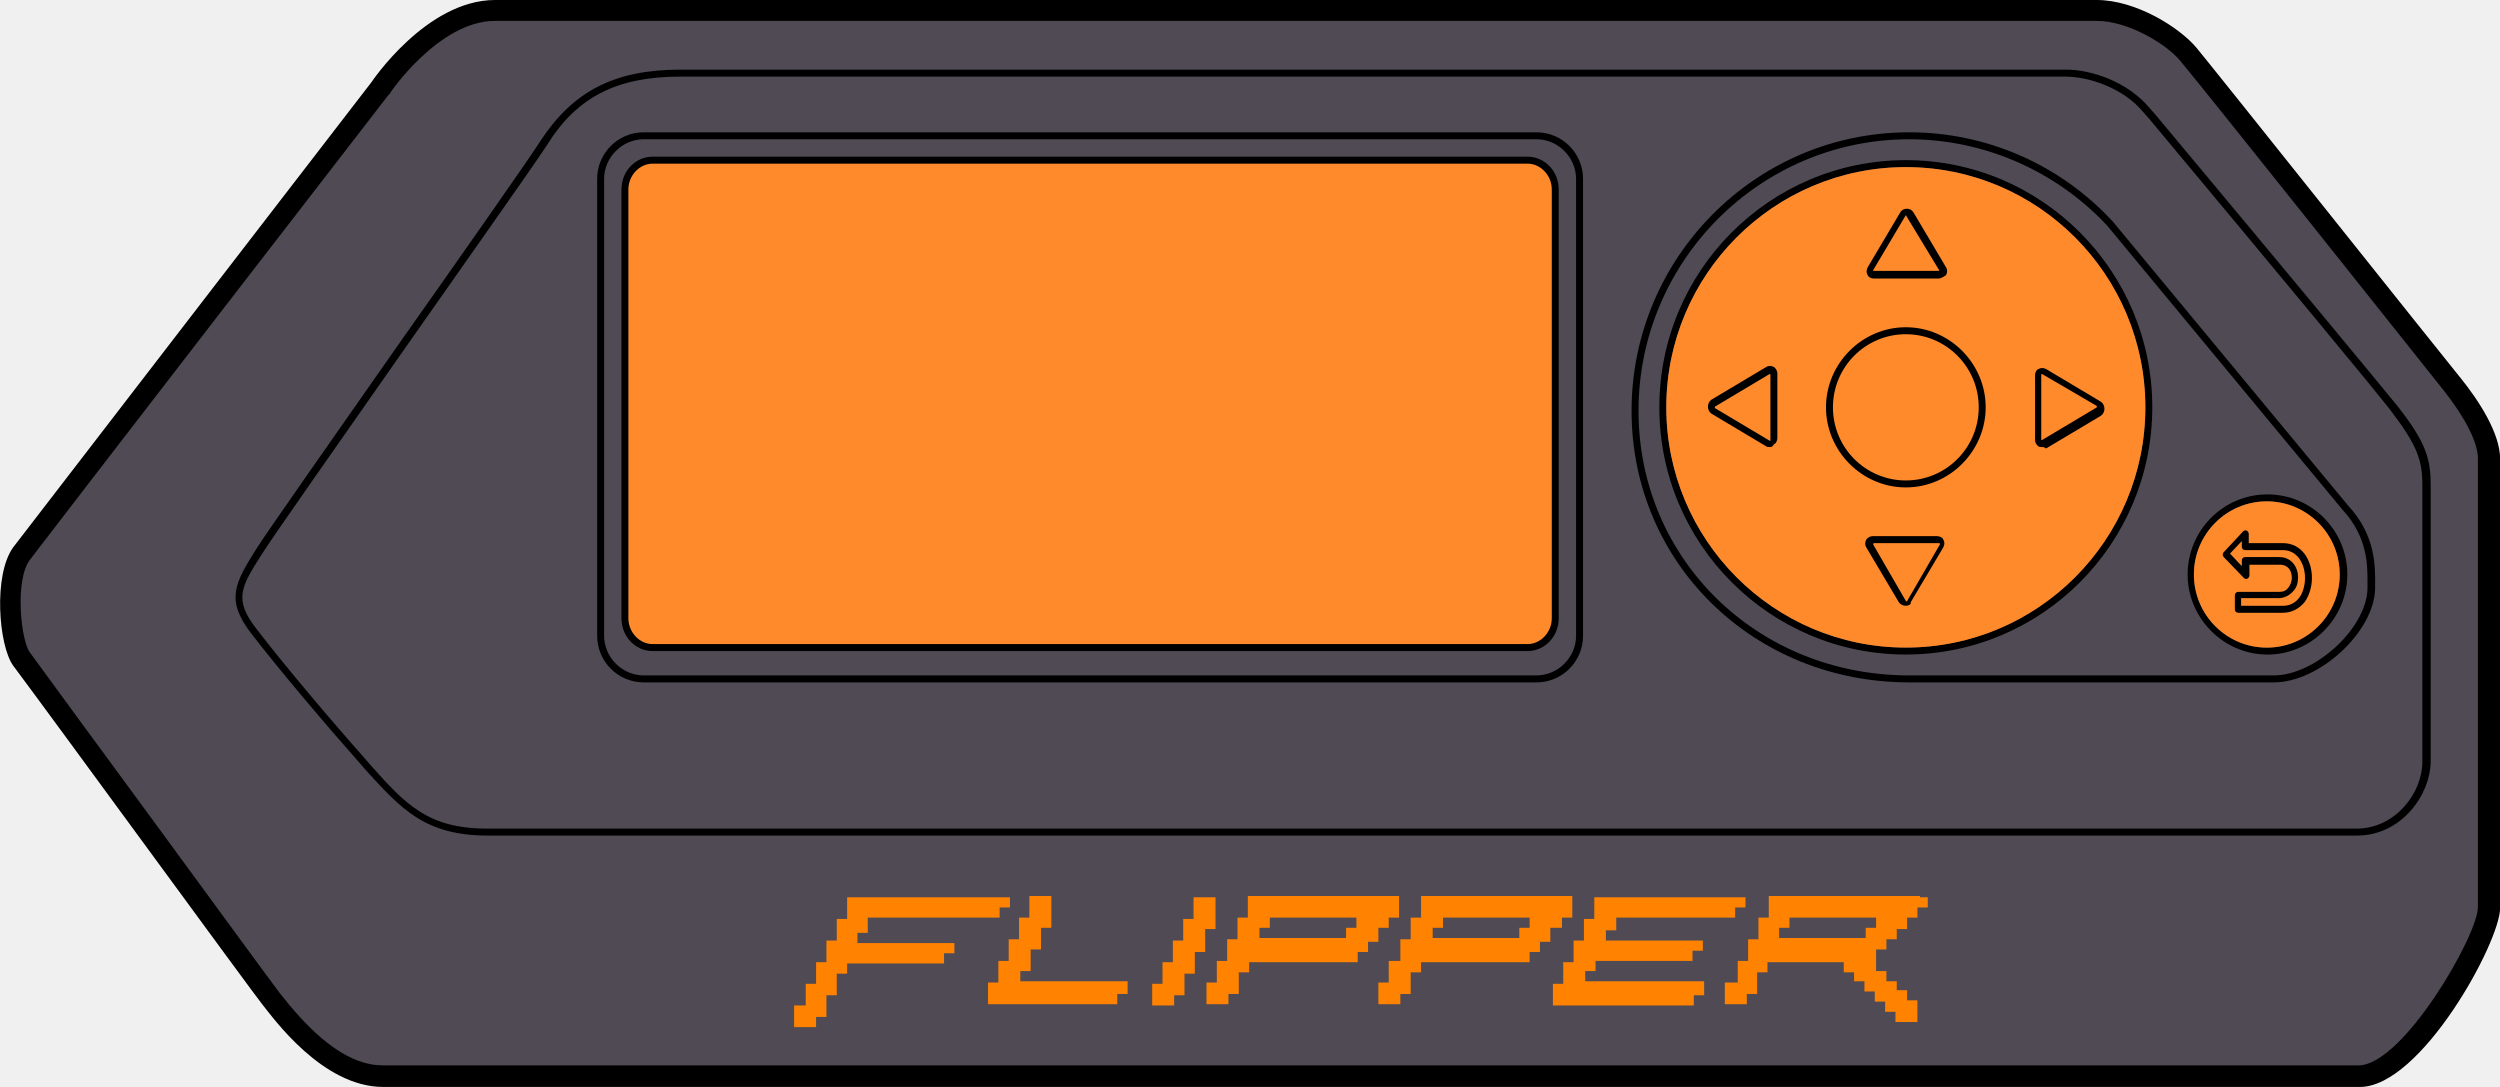
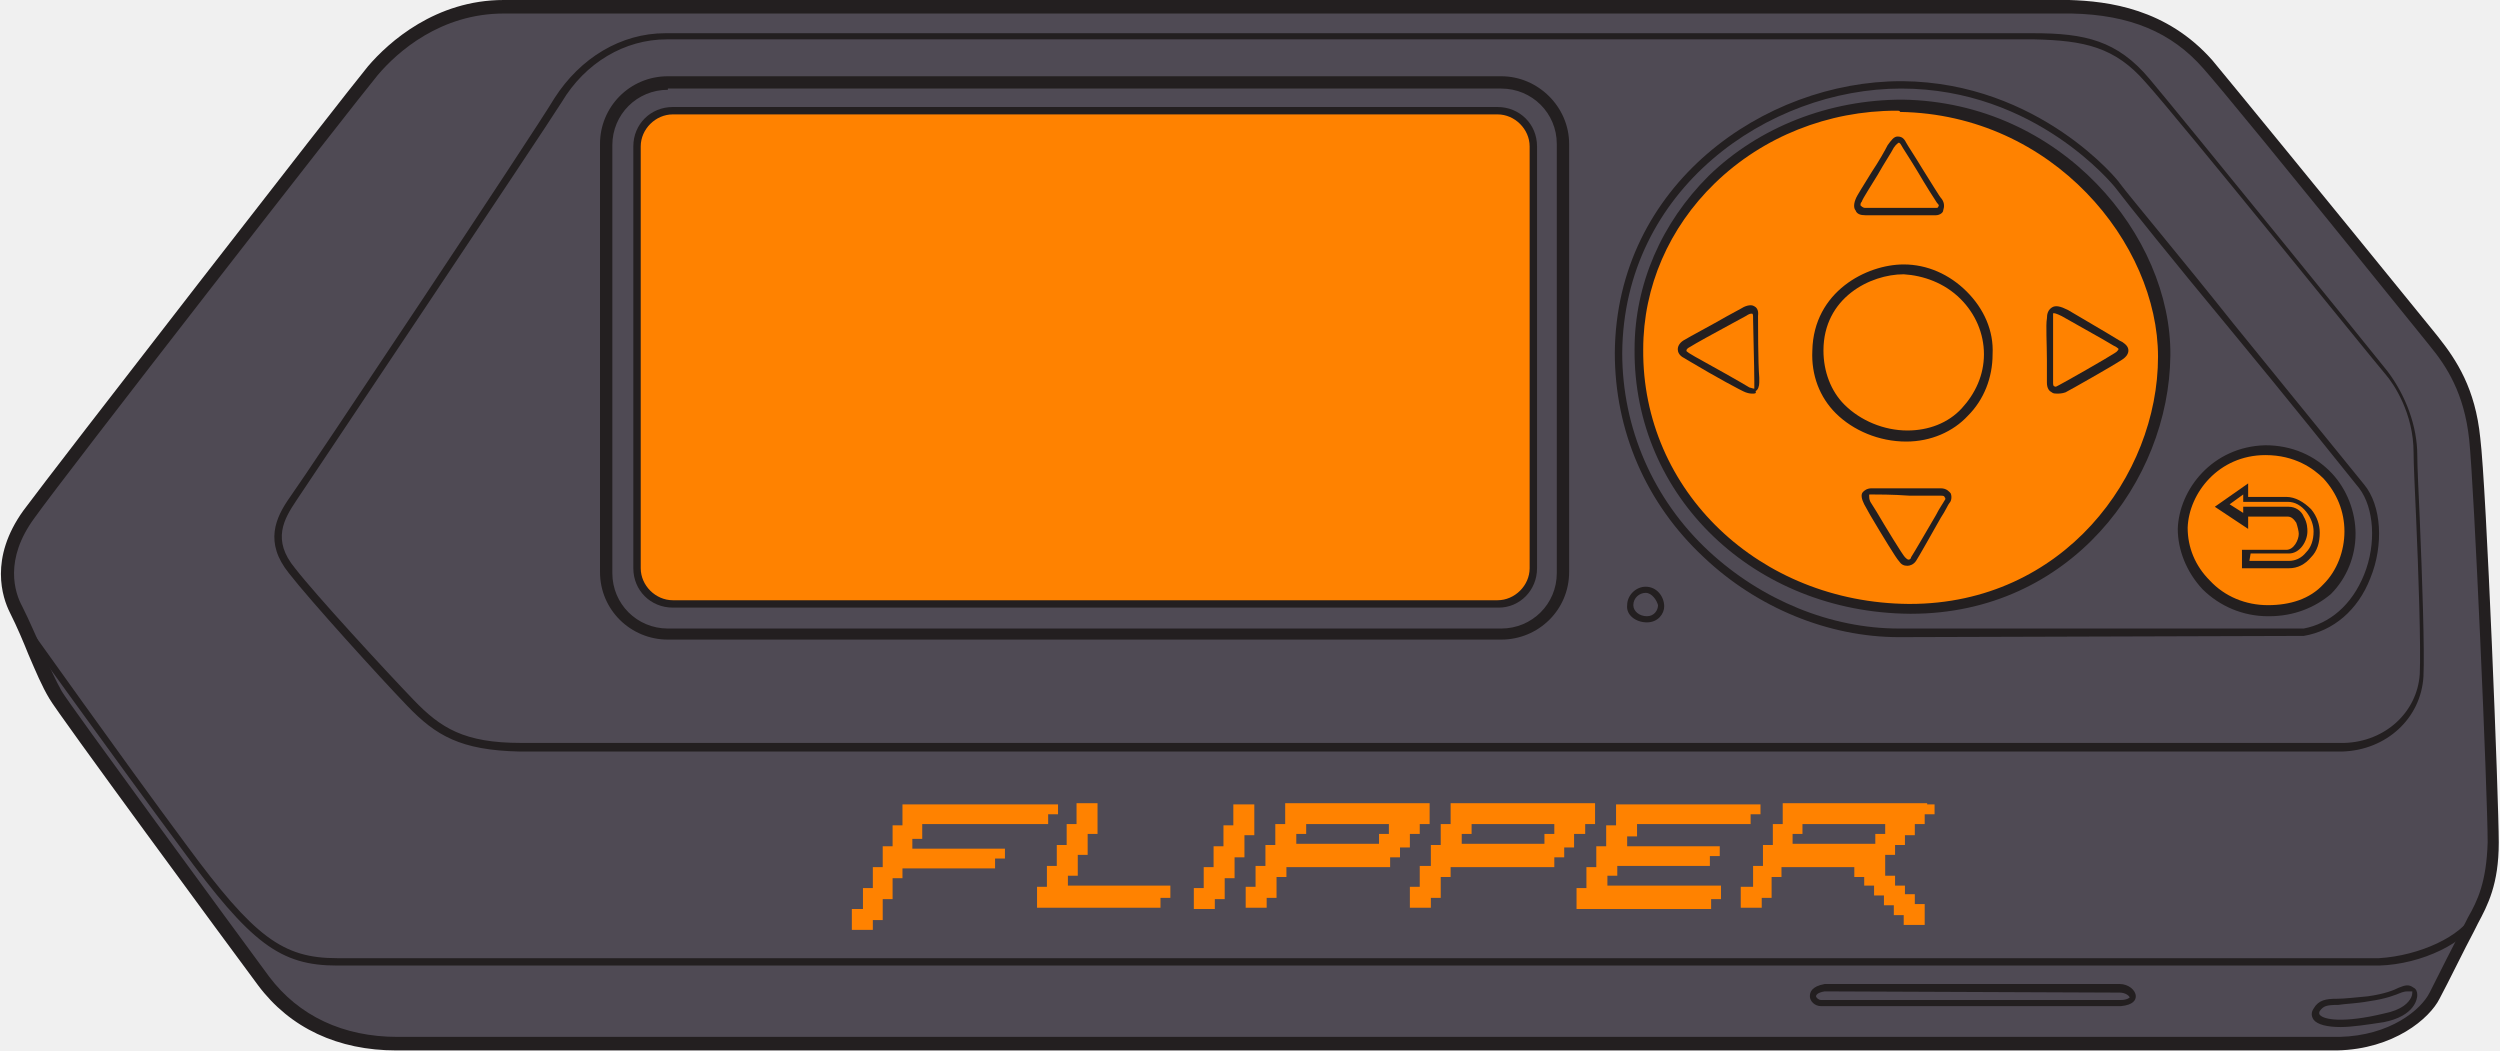
- <svg xmlns="http://www.w3.org/2000/svg" width="138" height="60" viewBox="0 0 138 60" fill="none">
-   <g clip-path="url(#clip0_853_33331)">
-     <path d="M115.471 0.461C115.471 0.461 31.196 0.461 27.441 0.461C23.685 0.461 20.925 4.42 20.925 4.42C20.925 4.42 2.032 28.981 1.227 30.096C0.077 31.633 0.422 35.515 1.227 36.63C3.488 39.705 14.449 54.734 14.947 55.387C15.483 56.041 17.898 59.654 21.27 59.654C24.643 59.654 128.08 59.654 129.919 59.654C133.253 59.654 137.431 51.889 137.431 49.968C137.431 48.046 137.316 27.328 137.316 25.176C137.316 23.754 136.319 21.947 135.361 20.756C134.48 19.679 121.833 3.843 120.721 2.498C119.763 1.383 117.579 0.461 115.471 0.461Z" fill="#4F4A54" />
-     <path d="M115.74 1.153C117.465 1.153 119.572 2.422 120.339 3.344C121.45 4.651 133.867 20.256 134.902 21.563C136.09 23.062 136.78 24.446 136.78 25.291V50.083C136.78 51.621 132.641 58.809 130.188 58.809H21.118C19.393 58.809 17.554 57.502 15.561 54.965C15.484 54.888 15.446 54.811 15.408 54.773C15.139 54.427 11.537 49.507 8.356 45.163C5.558 41.358 2.684 37.438 1.649 36.015C1.151 35.362 0.806 32.018 1.649 30.903C2.454 29.827 21.233 5.496 21.424 5.266L21.463 5.227L21.501 5.189C21.501 5.151 24.222 1.153 27.326 1.153H115.74ZM115.74 0C115.74 0 31.159 0 27.326 0C23.532 0 20.505 4.536 20.505 4.536C20.505 4.536 1.573 29.097 0.729 30.211C-0.382 31.749 -0.075 35.631 0.729 36.746C3.029 39.821 13.99 54.849 14.526 55.503C15.063 56.156 17.784 60 21.156 60C24.529 60 128.425 60 130.265 60C133.637 60 138.006 52.005 138.006 50.122C138.006 48.238 138.006 27.482 138.006 25.33C138.006 23.908 136.818 22.101 135.86 20.91C134.979 19.833 122.37 3.997 121.259 2.652C120.301 1.499 117.886 0 115.74 0Z" fill="black" />
-     <path d="M84.816 37.668H35.531C34.113 37.668 32.963 36.515 32.963 35.093V9.878C32.963 8.456 34.113 7.303 35.531 7.303H84.816C86.234 7.303 87.384 8.456 87.384 9.878V35.093C87.384 36.515 86.234 37.668 84.816 37.668ZM35.531 7.687C34.343 7.687 33.347 8.686 33.347 9.878V35.093C33.347 36.284 34.343 37.283 35.531 37.283H84.816C86.004 37.283 87 36.284 87 35.093V9.878C87 8.686 86.004 7.687 84.816 7.687H35.531Z" fill="black" />
-     <path d="M105.201 36.13C97.69 36.13 91.596 30.019 91.596 22.485C91.596 14.951 97.69 8.84 105.201 8.84C112.713 8.84 118.806 14.951 118.806 22.485C118.806 30.019 112.713 36.13 105.201 36.13ZM105.201 9.224C97.92 9.224 91.979 15.182 91.979 22.485C91.979 29.788 97.92 35.746 105.201 35.746C112.483 35.746 118.423 29.788 118.423 22.485C118.423 15.182 112.483 9.224 105.201 9.224Z" fill="black" />
-     <path d="M125.165 36.132C122.75 36.132 120.757 34.133 120.757 31.711C120.757 29.29 122.712 27.291 125.165 27.291C127.617 27.291 129.572 29.29 129.572 31.711C129.572 34.133 127.579 36.132 125.165 36.132ZM125.126 27.675C122.903 27.675 121.102 29.482 121.102 31.711C121.102 33.941 122.903 35.747 125.126 35.747C127.349 35.747 129.15 33.941 129.15 31.711C129.15 29.482 127.349 27.675 125.126 27.675Z" fill="black" />
-     <path d="M125.128 35.748C127.35 35.748 129.152 33.941 129.152 31.712C129.152 29.483 127.35 27.676 125.128 27.676C122.905 27.676 121.104 29.483 121.104 31.712C121.104 33.941 122.905 35.748 125.128 35.748Z" fill="#FE8A2C" />
-     <path d="M126.009 33.825H123.556C123.441 33.825 123.364 33.748 123.364 33.633V32.864C123.364 32.749 123.441 32.672 123.556 32.672H125.818C126.048 32.672 126.201 32.595 126.316 32.441C126.431 32.287 126.508 32.095 126.508 31.903C126.508 31.519 126.316 31.173 125.856 31.173H124.169V31.749C124.169 31.826 124.131 31.903 124.054 31.942C123.978 31.98 123.901 31.942 123.863 31.903L122.751 30.75C122.674 30.673 122.674 30.558 122.751 30.481L123.824 29.328C123.863 29.289 123.978 29.251 124.016 29.289C124.093 29.328 124.131 29.405 124.131 29.482V29.981H126.009C127.083 29.981 127.619 30.942 127.619 31.903C127.619 32.403 127.466 32.864 127.236 33.21C126.929 33.594 126.508 33.825 126.009 33.825ZM123.748 33.441H126.009C126.393 33.441 126.699 33.287 126.929 32.979C127.121 32.71 127.236 32.326 127.236 31.903C127.236 31.173 126.853 30.366 126.009 30.366H123.939C123.824 30.366 123.748 30.289 123.748 30.173V29.866L123.096 30.558L123.748 31.25V30.942C123.748 30.827 123.824 30.75 123.939 30.75H125.818C126.508 30.75 126.853 31.326 126.853 31.865C126.853 32.172 126.776 32.441 126.584 32.633C126.393 32.864 126.086 33.018 125.779 33.018H123.709V33.441H123.748Z" fill="black" />
-     <path d="M105.202 35.746C112.504 35.746 118.424 29.809 118.424 22.485C118.424 15.162 112.504 9.225 105.202 9.225C97.9 9.225 91.98 15.162 91.98 22.485C91.98 29.809 97.9 35.746 105.202 35.746Z" fill="#FE8A2C" />
-     <path d="M105.202 26.905C102.788 26.905 100.795 24.906 100.795 22.485C100.795 20.063 102.788 18.064 105.202 18.064C107.617 18.064 109.609 20.063 109.609 22.485C109.609 24.906 107.617 26.905 105.202 26.905ZM105.202 18.449C102.979 18.449 101.178 20.255 101.178 22.485C101.178 24.714 102.979 26.521 105.202 26.521C107.425 26.521 109.226 24.714 109.226 22.485C109.226 20.255 107.425 18.449 105.202 18.449Z" fill="black" />
-     <path d="M107.003 15.375H103.438C103.284 15.375 103.131 15.298 103.093 15.183C103.016 15.067 103.016 14.914 103.093 14.76L104.894 11.723C105.048 11.454 105.469 11.454 105.623 11.723L107.424 14.76C107.501 14.875 107.501 15.029 107.424 15.183C107.271 15.298 107.118 15.375 107.003 15.375ZM105.201 11.877C105.163 11.915 105.201 11.877 105.201 11.877L103.399 14.914V14.952C103.399 14.952 103.399 14.952 103.438 14.952H107.003H107.041V14.914L105.201 11.877C105.239 11.915 105.201 11.877 105.201 11.877Z" fill="black" />
-     <path d="M105.201 33.439C105.048 33.439 104.895 33.362 104.818 33.247L103.016 30.211C102.94 30.095 102.94 29.942 103.016 29.788C103.093 29.673 103.246 29.596 103.361 29.596H106.926C107.08 29.596 107.233 29.673 107.271 29.788C107.348 29.903 107.348 30.057 107.271 30.211L105.47 33.247C105.508 33.362 105.355 33.439 105.201 33.439ZM103.438 29.98C103.4 29.98 103.4 29.98 103.438 29.98C103.4 30.018 103.4 30.018 103.4 30.057L105.201 33.17C105.201 33.209 105.24 33.209 105.278 33.17L107.08 30.057V30.018C107.08 30.018 107.08 29.98 107.041 29.98H103.438Z" fill="black" />
-     <path d="M112.715 24.677C112.639 24.677 112.562 24.677 112.524 24.639C112.409 24.562 112.332 24.408 112.332 24.293V20.718C112.332 20.564 112.409 20.41 112.524 20.372C112.639 20.295 112.792 20.295 112.945 20.372L115.974 22.179C116.089 22.256 116.165 22.409 116.165 22.563C116.165 22.717 116.089 22.87 115.974 22.947L112.945 24.754C112.83 24.677 112.792 24.677 112.715 24.677ZM112.715 20.641C112.677 20.641 112.677 20.68 112.715 20.641C112.677 20.641 112.677 20.68 112.677 20.68V24.254V24.293H112.715L115.744 22.486C115.744 22.486 115.744 22.486 115.744 22.448V22.409L112.715 20.641C112.715 20.68 112.715 20.641 112.715 20.641Z" fill="black" />
-     <path d="M97.689 24.677C97.612 24.677 97.535 24.677 97.497 24.639L94.469 22.832C94.353 22.755 94.277 22.602 94.277 22.448C94.277 22.294 94.353 22.14 94.469 22.063L97.497 20.257C97.612 20.18 97.765 20.18 97.918 20.257C98.034 20.334 98.11 20.488 98.11 20.603V24.177C98.11 24.331 98.034 24.485 97.918 24.523C97.842 24.677 97.765 24.677 97.689 24.677ZM97.689 20.641C97.689 20.641 97.689 20.68 97.689 20.641L94.66 22.448C94.66 22.448 94.66 22.448 94.66 22.486V22.525L97.689 24.331H97.727C97.727 24.331 97.727 24.331 97.727 24.293V20.718C97.727 20.68 97.727 20.68 97.689 20.641C97.727 20.68 97.727 20.641 97.689 20.641Z" fill="black" />
-     <path d="M125.512 37.668H105.392C96.808 37.668 90.062 31.095 90.062 22.677C90.062 14.221 96.922 7.303 105.392 7.303C109.646 7.303 113.708 9.071 116.621 12.223L129.613 27.905C131.146 29.558 131.108 31.249 131.108 32.248V32.479C131.069 34.862 128.042 37.668 125.512 37.668ZM105.392 7.687C97.153 7.687 90.446 14.414 90.446 22.677C90.446 30.865 96.999 37.283 105.392 37.283H125.512C127.812 37.283 130.686 34.631 130.686 32.441V32.21C130.686 31.249 130.724 29.673 129.306 28.136L116.315 12.453C113.479 9.417 109.493 7.687 105.392 7.687Z" fill="black" />
-     <path d="M130.112 46.124H26.943C23.456 46.124 22.153 44.664 20.16 42.473L19.93 42.204C18.052 40.09 15.446 37.015 13.875 34.978C12.418 33.094 12.993 32.172 14.105 30.365L14.181 30.25C14.795 29.289 18.435 24.1 21.961 19.065C25.487 14.068 29.128 8.879 29.818 7.803C31.619 5.035 33.918 3.844 37.559 3.844H114.054C115.434 3.844 117.426 4.497 118.653 5.958L118.959 6.304C126.854 15.759 131.338 21.179 132.335 22.409C133.944 24.446 134.174 25.368 134.174 26.791V42.05C134.136 43.972 132.488 46.124 130.112 46.124ZM37.559 4.228C34.072 4.228 31.849 5.343 30.201 7.995C29.511 9.071 25.832 14.26 22.306 19.295C18.78 24.331 15.139 29.52 14.526 30.48L14.45 30.596C13.3 32.402 12.878 33.094 14.181 34.747C15.714 36.746 18.32 39.821 20.198 41.935L20.428 42.204C22.383 44.395 23.609 45.74 26.905 45.74H130.073C132.22 45.74 133.714 43.78 133.714 42.05V26.791C133.714 25.407 133.446 24.6 131.951 22.639C130.993 21.409 126.509 15.99 118.615 6.534L118.308 6.188C117.197 4.843 115.28 4.228 114.016 4.228H37.559Z" fill="black" />
-     <path d="M36.027 8.842H84.316C85.159 8.842 85.848 9.572 85.848 10.456V34.133C85.848 35.017 85.159 35.748 84.316 35.748H36.027C35.184 35.748 34.494 35.017 34.494 34.133V10.456C34.494 9.572 35.184 8.842 36.027 8.842Z" fill="#FE8A2C" />
-     <path d="M84.317 35.939H36.028C35.07 35.939 34.304 35.132 34.304 34.132V10.455C34.304 9.456 35.07 8.648 36.028 8.648H84.317C85.275 8.648 86.041 9.456 86.041 10.455V34.132C86.041 35.132 85.275 35.939 84.317 35.939ZM36.028 9.033C35.3 9.033 34.687 9.686 34.687 10.455V34.132C34.687 34.901 35.3 35.554 36.028 35.554H84.317C85.045 35.554 85.658 34.901 85.658 34.132V10.455C85.658 9.686 85.045 9.033 84.317 9.033H36.028Z" fill="black" />
-     <path d="M61.103 54.166C59.533 54.166 57.892 54.166 56.322 54.166V53.604H56.893C56.893 53.323 56.893 52.691 56.893 52.41H57.464C57.464 52.129 57.464 51.496 57.464 51.215H58.035C58.035 50.724 58.035 49.951 58.035 49.459C57.749 49.459 57.107 49.459 56.821 49.459C56.821 49.74 56.821 50.372 56.821 50.653H56.251C56.251 50.934 56.251 51.567 56.251 51.848H55.68C55.68 52.129 55.68 52.761 55.68 53.042H55.109C55.109 53.323 55.109 53.956 55.109 54.236H54.538C54.538 54.517 54.538 55.15 54.538 55.431C56.893 55.431 59.319 55.431 61.674 55.431V54.869H62.244V54.166C62.03 54.166 61.459 54.166 61.103 54.166Z" fill="#FF8200" />
-     <path d="M66.526 51.848V51.286H67.097C67.097 50.794 67.097 50.021 67.097 49.529C66.811 49.529 66.169 49.529 65.883 49.529C65.883 49.81 65.883 50.443 65.883 50.724H65.313C65.313 51.005 65.313 51.637 65.313 51.918H64.742C64.742 52.199 64.742 52.831 64.742 53.112H64.171C64.171 53.394 64.171 54.026 64.171 54.307H63.6C63.6 54.588 63.6 55.22 63.6 55.501C63.886 55.501 64.528 55.501 64.813 55.501V54.939H65.384C65.384 54.658 65.384 54.026 65.384 53.745H65.955C65.955 53.464 65.955 52.831 65.955 52.55H66.526V51.848Z" fill="#FF8200" />
-     <path d="M85.649 51.215H86.22V50.653H86.791C86.791 50.372 86.791 49.74 86.791 49.459C84.008 49.459 81.225 49.459 78.442 49.459C78.442 49.74 78.442 50.372 78.442 50.653H77.871C77.871 50.934 77.871 51.567 77.871 51.848H77.3C77.3 52.129 77.3 52.761 77.3 53.042H76.658C76.658 53.323 76.658 53.956 76.658 54.236H76.087C76.087 54.517 76.087 55.15 76.087 55.431C76.373 55.431 77.015 55.431 77.3 55.431V54.869H77.871C77.871 54.588 77.871 53.956 77.871 53.674H78.442V53.112C80.44 53.112 82.438 53.112 84.436 53.112V52.55H85.007V51.988H85.578V51.215H85.649ZM84.436 51.215H83.865V51.778C82.295 51.778 80.654 51.778 79.084 51.778V51.215H79.655V50.653C81.225 50.653 82.866 50.653 84.436 50.653V51.215Z" fill="#FF8200" />
-     <path d="M76.087 51.215H76.658V50.653H77.229C77.229 50.372 77.229 49.74 77.229 49.459C74.446 49.459 71.663 49.459 68.88 49.459C68.88 49.74 68.88 50.372 68.88 50.653H68.31C68.31 50.934 68.31 51.567 68.31 51.848H67.739C67.739 52.129 67.739 52.761 67.739 53.042H67.168C67.168 53.323 67.168 53.956 67.168 54.236H66.597C66.597 54.517 66.597 55.15 66.597 55.431C66.883 55.431 67.525 55.431 67.81 55.431V54.869H68.381C68.381 54.588 68.381 53.956 68.381 53.674H68.952V53.112C70.95 53.112 72.948 53.112 74.946 53.112V52.55H75.517V51.988H76.087V51.215ZM74.874 51.215H74.303V51.778C72.734 51.778 71.093 51.778 69.523 51.778V51.215H70.094V50.653C71.663 50.653 73.305 50.653 74.874 50.653V51.215Z" fill="#FF8200" />
-     <path d="M95.781 50.653V50.091H96.352V49.529C93.569 49.529 90.786 49.529 88.004 49.529C88.004 49.81 88.004 50.443 88.004 50.724H87.433C87.433 51.005 87.433 51.637 87.433 51.918H86.862C86.862 52.199 86.862 52.831 86.862 53.112H86.291C86.291 53.394 86.291 54.026 86.291 54.307H85.72C85.72 54.588 85.72 55.22 85.72 55.501C88.289 55.501 90.929 55.501 93.498 55.501V54.939H94.069V54.166C91.928 54.166 89.645 54.166 87.504 54.166V53.604H88.075V53.042C89.859 53.042 91.643 53.042 93.427 53.042V52.48H93.997V51.918C92.213 51.918 90.43 51.918 88.646 51.918V51.356H89.217V50.653C91.429 50.653 93.641 50.653 95.781 50.653Z" fill="#FF8200" />
-     <path d="M55.18 50.653V50.091H55.751V49.529C52.754 49.529 49.757 49.529 46.761 49.529C46.761 49.81 46.761 50.443 46.761 50.724H46.19C46.19 51.005 46.19 51.637 46.19 51.918H45.619C45.619 52.199 45.619 52.831 45.619 53.112H45.048C45.048 53.394 45.048 54.026 45.048 54.307H44.477C44.477 54.588 44.477 55.22 44.477 55.501H43.835C43.835 55.782 43.835 56.414 43.835 56.696C44.12 56.696 44.763 56.696 45.048 56.696V56.133H45.619C45.619 55.852 45.619 55.22 45.619 54.939H46.19C46.19 54.658 46.19 54.026 46.19 53.745H46.761V53.183C48.544 53.183 50.328 53.183 52.112 53.183V52.621H52.683V52.059C50.899 52.059 49.115 52.059 47.331 52.059V51.496H47.902V50.653C50.4 50.653 52.826 50.653 55.18 50.653Z" fill="#FF8200" />
-     <path d="M105.985 49.459C103.202 49.459 100.419 49.459 97.636 49.459C97.636 49.74 97.636 50.372 97.636 50.653H97.066C97.066 50.934 97.066 51.567 97.066 51.848H96.495C96.495 52.129 96.495 52.761 96.495 53.042H95.924C95.924 53.323 95.924 53.956 95.924 54.236H95.21C95.21 54.517 95.21 55.15 95.21 55.431C95.496 55.431 96.138 55.431 96.424 55.431V54.869H96.994C96.994 54.588 96.994 53.956 96.994 53.674H97.565V53.112C98.921 53.112 100.348 53.112 101.775 53.112V53.674H102.346V54.166H102.917V54.728H103.488V55.29H104.058V55.852H104.629V56.414C104.915 56.414 105.557 56.414 105.842 56.414C105.842 56.133 105.842 55.501 105.842 55.22H105.272V54.658H104.701V54.166H104.13V53.604H103.559C103.559 53.323 103.559 52.691 103.559 52.41H104.13V51.848H104.701V51.286H105.272V50.653H105.842V50.091H106.413V49.529H105.985V49.459ZM103.559 51.215H102.988V51.778C101.418 51.778 99.777 51.778 98.207 51.778V51.215H98.778V50.653C100.348 50.653 101.989 50.653 103.559 50.653V51.215Z" fill="#FF8200" />
+ <svg xmlns="http://www.w3.org/2000/svg" width="238" height="100" viewBox="0 0 238 100" fill="none">
+   <g clip-path="url(#clip0_2750_8075)">
+     <path d="M48.07 0.703H196.982C201.565 0.82 206.267 1.873 210.028 6.206C213.789 10.539 229.89 30.445 231.536 32.553C233.181 34.66 234.944 37.354 235.414 41.803C235.884 46.253 237.177 76.112 237.177 80.211C237.177 84.543 235.884 86.3 234.944 88.29C234.004 90.047 232.594 92.974 231.653 94.731C230.713 96.487 227.54 99.18 222.486 99.297H37.845C32.438 99.297 27.972 97.307 25.034 93.326C22.096 89.461 5.994 67.33 5.289 66.159C4.114 64.286 3.173 61.358 1.528 58.08C0.47 55.972 -4.35114e-06 52.693 2.703 48.946C5.524 45.199 33.026 9.602 35.494 6.792C37.962 3.864 42.194 0.585 48.07 0.703Z" fill="#4F4A54" />
+     <path d="M37.727 100C32.203 100 27.62 97.892 24.564 93.794C21.861 90.164 5.406 67.799 4.701 66.51C3.996 65.34 3.408 63.934 2.703 62.295C2.233 61.124 1.645 59.719 0.94 58.314C0.235 56.909 -1.058 53.162 2.233 48.595C5.171 44.614 32.791 9.016 35.024 6.323C37.022 3.981 41.488 0 47.953 0H48.07H196.982C200.743 0.117 206.267 0.82 210.615 5.738C212.848 8.431 220.135 17.33 231.653 31.499L232.123 32.084C233.886 34.309 235.649 37.002 236.12 41.686C236.707 46.37 237.882 76.23 237.882 80.211C237.882 84.192 236.825 86.183 235.884 87.939C235.767 88.173 235.649 88.407 235.532 88.642C234.592 90.398 233.181 93.326 232.241 95.082C231.301 96.956 227.892 99.883 222.486 100H37.845H37.727ZM47.953 1.288C41.959 1.288 37.845 4.918 35.964 7.143C33.731 9.836 6.112 45.316 3.291 49.297C0.353 53.279 1.41 56.44 2.116 57.728C2.821 59.133 3.408 60.539 3.996 61.827C4.701 63.466 5.289 64.754 5.877 65.808C6.464 66.862 22.683 88.993 25.622 92.974C28.442 96.721 32.674 98.712 37.845 98.712H222.721C227.54 98.595 230.478 96.136 231.301 94.496C232.241 92.623 233.651 89.813 234.592 88.056C234.709 87.822 234.827 87.588 234.944 87.354C235.884 85.714 236.707 83.958 236.825 80.211C236.825 75.644 235.532 46.136 235.062 41.803C234.592 37.471 232.946 34.895 231.301 32.904L230.831 32.319C216.374 14.403 211.438 8.431 209.793 6.557C206.737 3.045 202.741 1.405 197.217 1.288H48.305C48.07 1.288 47.953 1.288 47.953 1.288Z" fill="#231F20" />
+     <path d="M32.086 91.921C26.68 91.921 23.859 89.813 17.277 80.796C10.93 72.248 2.116 59.953 1.998 59.836L2.586 59.485C2.703 59.602 11.4 71.897 17.747 80.445C24.211 89.227 26.915 91.218 32.086 91.218H226.482C230.361 90.984 234.357 89.11 235.414 87.002L236.002 87.354C234.827 89.696 230.596 91.803 226.482 91.921H32.086Z" fill="#231F20" />
+     <path d="M193.691 3.396C198.392 3.396 201.448 3.981 204.504 7.611C207.559 11.241 225.659 33.606 227.187 35.48C228.715 37.354 230.008 40.164 230.008 43.208C230.008 46.253 230.713 60.539 230.478 64.286C230.243 68.15 227.07 70.96 222.956 71.077H49.363C43.839 70.96 41.488 69.555 38.903 66.862C36.317 64.052 29.618 56.909 27.62 54.333C25.387 51.522 26.444 49.414 27.737 47.424C29.265 45.55 51.008 12.88 53.124 9.485C55.122 6.206 58.883 3.396 63.467 3.396H193.691Z" fill="#4F4A54" />
+     <path d="M49.48 71.546C43.839 71.429 41.488 70.023 38.785 67.213C36.082 64.403 29.5 57.143 27.502 54.567C25.152 51.639 26.209 49.297 27.62 47.307C29.148 45.199 50.891 12.529 52.771 9.368C55.239 5.504 59.118 3.162 63.349 3.162H193.573C198.51 3.162 201.565 3.864 204.621 7.494C207.677 11.124 226.012 33.724 227.305 35.363C229.068 37.705 230.125 40.632 230.125 43.326C230.125 44.379 230.243 46.721 230.361 49.414C230.596 55.035 230.831 61.944 230.713 64.403C230.478 68.384 227.187 71.429 222.956 71.546H49.48ZM63.467 3.747C59.471 3.747 55.71 5.972 53.477 9.719C51.479 12.881 29.618 45.55 28.207 47.658C27.032 49.414 25.857 51.405 28.09 54.098C30.088 56.675 36.67 63.817 39.373 66.628C41.959 69.321 44.192 70.726 49.598 70.726H223.191C227.07 70.609 230.125 67.799 230.361 64.169C230.478 61.71 230.243 54.45 230.008 49.18C229.89 46.487 229.773 44.145 229.773 43.091C229.773 39.344 227.892 36.534 227.07 35.597C225.659 33.958 207.442 11.358 204.269 7.845C201.33 4.45 198.392 3.864 193.691 3.747H63.467Z" fill="#231F20" />
+     <path d="M224.836 46.37C227.775 50.117 225.777 59.251 219.313 60.304H180.762C167.481 60.187 153.965 49.297 154.083 33.724C154.2 18.15 167.716 8.197 181.115 8.197C193.338 8.314 200.86 16.745 201.565 17.799C203.798 20.726 222.251 43.091 224.836 46.37Z" fill="#4F4A54" />
+     <path d="M180.762 60.656C174.063 60.656 167.246 57.845 162.193 53.044C156.669 47.892 153.73 40.983 153.73 33.606C153.848 17.564 167.952 7.728 180.998 7.728H181.115C194.161 7.845 201.8 17.33 201.8 17.447C202.858 18.852 207.677 24.59 212.613 30.796C218.02 37.471 223.661 44.379 225.072 46.136C226.717 48.126 226.952 51.873 225.659 55.035C224.484 58.08 222.133 60.07 219.313 60.539L180.762 60.656ZM180.998 8.431C168.304 8.431 154.553 18.033 154.436 33.606C154.436 40.749 157.374 47.541 162.663 52.459C167.717 57.143 174.298 59.836 180.762 59.836H219.313C221.781 59.368 223.896 57.611 225.072 54.684C226.247 51.756 226.012 48.361 224.601 46.487C223.191 44.731 217.667 37.822 212.143 31.148C207.089 25.058 202.388 19.204 201.33 17.799C201.213 17.681 193.808 8.431 180.998 8.431Z" fill="#231F20" />
+     <path d="M173.711 94.028H201.801C202.858 94.028 203.916 95.316 201.918 95.433H173.358C172.535 95.433 171.83 94.379 173.711 94.028Z" fill="#4F4A54" />
+     <path d="M173.358 95.784C172.77 95.784 172.3 95.316 172.3 94.848C172.3 94.496 172.418 93.911 173.711 93.677H201.801C202.623 93.677 203.328 94.262 203.328 94.848C203.328 95.199 203.093 95.667 201.918 95.784H173.358ZM173.711 94.379C173.005 94.496 172.888 94.731 172.888 94.848C172.888 94.965 173.123 95.199 173.358 95.199H201.918C202.506 95.199 202.741 94.965 202.741 94.965C202.741 94.848 202.388 94.496 201.801 94.496L173.711 94.379Z" fill="#231F20" />
+     <path d="M229.655 94.145C230.008 94.262 230.008 96.136 226.835 96.838C222.016 98.009 219.783 97.19 220.488 96.019C221.193 94.848 222.016 95.55 225.424 94.965C228.833 94.379 228.833 93.677 229.655 94.145Z" fill="#4F4A54" />
+     <path d="M222.839 97.775C221.546 97.775 220.605 97.541 220.253 97.073C220.018 96.721 220.018 96.37 220.253 96.019C220.723 95.199 221.428 95.082 222.486 95.082C223.191 95.082 224.131 94.965 225.424 94.848C227.07 94.614 227.892 94.262 228.362 94.028C228.95 93.794 229.303 93.677 229.773 94.028C230.008 94.145 230.125 94.379 230.125 94.731C230.125 95.082 229.89 96.721 226.952 97.307C225.424 97.541 223.896 97.775 222.839 97.775ZM229.185 94.379C229.068 94.379 228.95 94.379 228.598 94.496C228.01 94.731 227.187 95.082 225.542 95.316C224.249 95.55 223.309 95.55 222.603 95.667C221.428 95.667 221.193 95.784 220.84 96.253C220.723 96.487 220.84 96.604 220.84 96.604C221.193 97.073 223.074 97.424 226.952 96.487C228.715 96.136 229.303 95.433 229.538 94.965C229.655 94.731 229.655 94.496 229.655 94.379C229.42 94.379 229.303 94.379 229.185 94.379Z" fill="#231F20" />
+     <path d="M180.998 10.07C195.336 10.305 206.032 22.131 206.032 33.958C205.914 46.37 196.042 58.08 181.703 58.08C167.364 57.963 155.846 47.307 155.964 33.373C156.081 20.023 167.717 9.836 180.998 10.07Z" fill="#FF8200" />
+     <path d="M181.938 58.431H181.82C167.011 58.314 155.493 47.307 155.611 33.255C155.611 27.049 158.197 21.195 162.663 16.745C167.481 12.061 174.181 9.485 181.115 9.485C196.277 9.719 206.737 22.483 206.619 33.841C206.502 45.785 197.099 58.431 181.938 58.431ZM180.527 10.539C174.063 10.539 167.834 12.998 163.25 17.447C158.902 21.663 156.434 27.284 156.434 33.255C156.316 46.721 167.482 57.377 181.703 57.494H181.82C196.394 57.494 205.444 45.316 205.444 33.958C205.444 23.185 195.454 10.89 180.88 10.656C180.88 10.539 180.762 10.539 180.527 10.539Z" fill="#231F20" />
+     <path d="M215.552 42.74C220.605 42.74 223.661 46.838 223.661 50.585C223.661 54.215 221.076 58.08 215.904 58.08C210.968 57.962 207.795 53.981 207.795 50.234C207.912 46.487 211.085 42.857 215.552 42.74Z" fill="#FF8200" />
+     <path d="M216.022 58.665H215.904C213.554 58.665 211.321 57.728 209.675 56.089C208.147 54.45 207.324 52.342 207.324 50.351C207.442 46.604 210.615 42.506 215.669 42.389C218.137 42.389 220.37 43.325 222.016 45.082C223.426 46.604 224.249 48.712 224.249 50.82C224.249 52.927 223.426 55.035 221.898 56.557C220.37 57.845 218.372 58.665 216.022 58.665ZM215.669 43.325C211.203 43.325 208.382 46.955 208.265 50.234C208.265 52.108 208.97 53.864 210.38 55.269C211.791 56.791 213.789 57.611 215.904 57.611C218.02 57.611 219.9 57.026 221.193 55.62C222.486 54.333 223.191 52.459 223.191 50.585C223.191 48.712 222.486 46.955 221.193 45.55C220.253 44.614 218.49 43.325 215.669 43.325Z" fill="#231F20" />
+     <path d="M181.585 53.864C181.233 53.864 180.998 53.747 180.762 53.396C180.527 53.161 179.235 51.054 178.059 49.063L177.472 48.009C177.237 47.541 177.119 47.072 177.354 46.838C177.472 46.721 177.707 46.487 178.177 46.487C178.647 46.487 180.292 46.487 181.82 46.487C183.113 46.487 184.406 46.487 184.759 46.487C185.346 46.487 185.581 46.838 185.699 46.955C185.816 47.19 185.816 47.658 185.581 47.892C185.464 48.009 185.229 48.595 184.759 49.297C183.701 51.171 182.643 53.044 182.408 53.396C182.173 53.747 181.82 53.864 181.585 53.864ZM178.059 47.072C177.942 47.072 177.942 47.072 177.942 47.19C177.942 47.307 177.942 47.541 178.059 47.775L178.647 48.712C179.47 50.117 181.115 52.81 181.35 53.044C181.468 53.161 181.585 53.279 181.703 53.279C181.82 53.279 181.938 53.161 181.938 53.044C182.173 52.693 183.466 50.468 184.288 49.063C184.641 48.361 184.994 47.892 185.111 47.658C185.229 47.541 185.229 47.424 185.111 47.307C185.111 47.19 184.876 47.19 184.759 47.19C184.406 47.19 183.231 47.19 181.82 47.19C180.175 47.072 178.647 47.072 178.059 47.072Z" fill="#231F20" />
+     <path d="M166.894 37.471C166.659 37.471 166.541 37.471 166.189 37.353C165.836 37.236 163.25 35.831 160.9 34.426L160.312 34.075C159.842 33.841 159.724 33.489 159.724 33.255C159.724 32.904 159.959 32.553 160.43 32.318C160.782 32.084 163.015 30.913 164.426 30.094L165.718 29.391C166.071 29.157 166.659 28.923 167.011 29.157C167.481 29.391 167.364 29.977 167.364 30.094C167.364 30.796 167.364 34.543 167.481 35.948V36.417C167.481 36.768 167.364 37.119 167.129 37.236C167.246 37.471 167.011 37.471 166.894 37.471ZM166.776 29.859C166.659 29.859 166.541 29.859 166.189 30.094L164.896 30.796C163.368 31.616 161.252 32.787 160.9 33.021C160.665 33.138 160.547 33.255 160.547 33.372C160.547 33.489 160.665 33.489 160.782 33.606L161.37 33.958C162.663 34.66 166.189 36.651 166.541 36.885C166.894 37.002 167.011 37.002 167.011 37.002C167.011 37.002 167.011 36.885 167.011 36.768V36.3C167.011 34.895 166.894 31.148 166.894 30.445H167.246H166.894C166.894 29.977 166.894 29.859 166.776 29.859Z" fill="#231F20" />
+     <path d="M195.806 37.471C195.689 37.471 195.454 37.471 195.336 37.354C195.101 37.236 194.866 37.002 194.866 36.417C194.866 36.066 194.866 35.246 194.866 34.309C194.866 32.787 194.749 30.913 194.866 30.328C194.866 29.859 194.984 29.508 195.336 29.274C195.689 29.04 196.159 29.157 196.864 29.508C197.452 29.859 200.86 31.85 201.801 32.435L202.036 32.553C202.388 32.787 202.623 33.021 202.623 33.372C202.623 33.606 202.506 33.958 201.918 34.309C201.213 34.778 197.099 37.119 196.629 37.354C196.277 37.471 196.042 37.471 195.806 37.471ZM195.454 30.328C195.454 31.03 195.454 32.787 195.454 34.309C195.454 35.246 195.454 36.066 195.454 36.417C195.454 36.534 195.454 36.768 195.571 36.768C195.689 36.885 195.806 36.768 196.042 36.651C196.512 36.417 200.625 34.075 201.33 33.606C201.565 33.489 201.683 33.255 201.683 33.255C201.683 33.138 201.565 33.138 201.448 33.021L201.213 32.904C200.273 32.318 196.864 30.445 196.277 30.094C195.806 29.859 195.454 29.742 195.454 29.859C195.454 29.859 195.454 30.094 195.454 30.328Z" fill="#231F20" />
+     <path d="M184.288 20.492C183.936 20.492 179.587 20.492 178.177 20.492H177.589C177.119 20.492 176.766 20.375 176.649 20.023C176.531 19.906 176.414 19.555 176.649 18.97C176.766 18.618 177.472 17.564 178.177 16.393C178.882 15.339 179.47 14.286 179.705 13.817C180.057 13.349 180.292 12.998 180.645 12.998C180.998 12.998 181.233 13.115 181.468 13.583C181.585 13.817 182.29 14.871 182.996 16.042C183.818 17.33 184.641 18.735 184.876 18.97C185.111 19.321 185.111 19.672 184.994 20.023C184.994 20.258 184.641 20.492 184.288 20.492ZM177.589 19.789H178.177C180.88 19.789 184.053 19.789 184.288 19.789C184.406 19.789 184.523 19.789 184.523 19.672C184.641 19.555 184.523 19.438 184.406 19.321C184.171 18.97 183.348 17.681 182.525 16.276C181.82 15.105 181.115 14.051 180.998 13.817C180.88 13.583 180.762 13.583 180.762 13.583C180.762 13.583 180.527 13.7 180.292 14.051C180.057 14.52 179.352 15.574 178.764 16.628C178.059 17.799 177.354 18.852 177.237 19.204C177.119 19.321 177.119 19.438 177.119 19.555C177.354 19.789 177.472 19.789 177.589 19.789Z" fill="#231F20" />
+     <path d="M217.902 54.098H213.436V52.342H217.667C218.372 52.342 218.842 51.405 218.842 50.82C218.842 50.586 218.725 50.117 218.607 49.766C218.372 49.415 218.137 49.18 217.785 49.18H214.024V50.351L210.85 48.244L214.024 46.019V47.307H217.667C218.49 47.307 219.313 47.775 220.018 48.478C220.605 49.18 220.84 50 220.84 50.703C220.84 51.639 220.605 52.459 220.018 53.045C219.43 53.747 218.725 54.098 217.902 54.098ZM214.141 53.396H217.902C218.49 53.396 219.078 53.162 219.548 52.576C220.018 52.108 220.253 51.405 220.253 50.586C220.253 50 220.018 49.297 219.548 48.712C219.078 48.127 218.49 47.775 217.785 47.775H213.554V47.073L212.261 48.009L213.554 48.829V48.244H217.902C218.49 48.244 219.078 48.595 219.313 49.18C219.665 49.766 219.665 50.351 219.665 50.586C219.665 51.522 218.96 52.693 217.902 52.693H214.259L214.141 53.396Z" fill="#231F20" />
+     <path d="M156.669 56.089C157.491 56.089 158.197 56.908 158.197 57.611C158.197 58.197 157.726 59.016 156.786 58.899C155.846 58.782 155.141 58.314 155.141 57.494C155.141 56.791 155.728 56.089 156.669 56.089Z" fill="#4F4A54" />
+     <path d="M156.786 59.251C155.728 59.251 154.788 58.548 154.906 57.611C154.906 56.674 155.728 55.855 156.669 55.855C157.726 55.855 158.432 56.791 158.432 57.728C158.432 58.431 157.844 59.251 156.786 59.251ZM156.669 56.44C156.081 56.44 155.493 56.909 155.493 57.611C155.493 58.197 156.081 58.665 156.786 58.665C157.491 58.665 157.844 58.08 157.844 57.611C157.726 57.143 157.256 56.44 156.669 56.44Z" fill="#231F20" />
+     <path d="M181.468 42.037C178.882 42.037 176.414 40.983 174.768 39.344C173.24 37.822 172.418 35.714 172.535 33.372C172.653 27.752 177.707 25.175 181.233 25.175C183.466 25.175 185.581 26.112 187.227 27.752C188.872 29.391 189.812 31.499 189.695 33.724C189.695 35.948 188.872 38.056 187.344 39.578C185.934 41.101 183.818 42.037 181.468 42.037ZM181.233 26.112C178.059 26.112 173.593 28.337 173.593 33.372C173.593 35.363 174.298 37.236 175.591 38.525C177.119 40.047 179.352 40.983 181.585 40.983C183.583 40.983 185.464 40.281 186.756 38.876C188.049 37.471 188.872 35.714 188.872 33.724C188.872 31.733 188.049 29.859 186.639 28.454C185.111 26.932 183.113 26.229 181.233 26.112Z" fill="#231F20" />
+     <path d="M142.918 60.304H63.584C60.411 60.304 57.708 57.728 57.708 54.45V13.7C57.708 10.539 60.293 7.845 63.584 7.845H142.918C146.091 7.845 148.794 10.422 148.794 13.7V54.45C148.794 57.728 146.208 60.304 142.918 60.304Z" fill="#4F4A54" />
+     <path d="M142.918 60.89H63.584C60.058 60.89 57.12 58.08 57.12 54.45V13.7C57.12 10.187 59.941 7.26 63.584 7.26H142.918C146.443 7.26 149.382 10.187 149.382 13.7V54.45C149.382 58.08 146.443 60.89 142.918 60.89ZM63.584 8.548C60.646 8.548 58.295 10.89 58.295 13.817V54.567C58.295 57.494 60.646 59.836 63.584 59.836H142.918C145.856 59.836 148.206 57.494 148.206 54.567V13.7C148.206 10.773 145.856 8.431 142.918 8.431H63.584V8.548Z" fill="#231F20" />
+     <path d="M142.682 57.494H64.054C62.174 57.494 60.646 55.972 60.646 54.098V13.934C60.646 12.061 62.174 10.539 64.054 10.539H142.565C144.445 10.539 145.973 12.061 145.973 13.934V54.098C146.091 55.972 144.563 57.494 142.682 57.494Z" fill="#FF8200" />
+     <path d="M142.682 57.845H64.054C61.939 57.845 60.293 56.206 60.293 54.098V13.934C60.293 11.827 61.939 10.187 64.054 10.187H142.565C144.68 10.187 146.326 11.827 146.326 13.934V54.098C146.326 56.206 144.68 57.845 142.682 57.845ZM64.054 10.89C62.409 10.89 60.998 12.295 60.998 13.934V54.098C60.998 55.738 62.409 57.143 64.054 57.143H142.565C144.21 57.143 145.621 55.738 145.621 54.098V13.934C145.621 12.295 144.21 10.89 142.565 10.89H64.054Z" fill="#231F20" />
+     <path d="M109.539 84.309C106.953 84.309 104.25 84.309 101.664 84.309V83.372H102.604C102.604 82.904 102.604 81.85 102.604 81.382H103.545C103.545 80.913 103.545 79.859 103.545 79.391H104.485C104.485 78.571 104.485 77.283 104.485 76.464C104.015 76.464 102.957 76.464 102.487 76.464C102.487 76.932 102.487 77.986 102.487 78.454H101.547C101.547 78.923 101.547 79.977 101.547 80.445H100.606C100.606 80.913 100.606 81.967 100.606 82.436H99.666C99.666 82.904 99.666 83.958 99.666 84.426H98.726C98.726 84.894 98.726 85.948 98.726 86.417C102.604 86.417 106.601 86.417 110.479 86.417V85.48H111.419V84.309C111.067 84.309 110.126 84.309 109.539 84.309Z" fill="#FF8200" />
+     <path d="M118.471 80.445V79.508H119.411C119.411 78.689 119.411 77.4 119.411 76.581C118.941 76.581 117.883 76.581 117.413 76.581C117.413 77.049 117.413 78.103 117.413 78.571H116.473C116.473 79.04 116.473 80.094 116.473 80.562H115.533C115.533 81.031 115.533 82.084 115.533 82.553H114.593C114.593 83.021 114.593 84.075 114.593 84.543H113.652C113.652 85.012 113.652 86.066 113.652 86.534C114.122 86.534 115.18 86.534 115.65 86.534V85.597H116.591C116.591 85.129 116.591 84.075 116.591 83.607H117.531C117.531 83.138 117.531 82.084 117.531 81.616H118.471V80.445Z" fill="#FF8200" />
+     <path d="M149.969 79.391H150.91V78.454H151.85C151.85 77.986 151.85 76.932 151.85 76.464C147.266 76.464 142.682 76.464 138.099 76.464C138.099 76.932 138.099 77.986 138.099 78.454H137.158C137.158 78.923 137.158 79.977 137.158 80.445H136.218C136.218 80.913 136.218 81.967 136.218 82.436H135.16C135.16 82.904 135.16 83.958 135.16 84.426H134.22C134.22 84.894 134.22 85.948 134.22 86.417C134.69 86.417 135.748 86.417 136.218 86.417V85.48H137.158C137.158 85.012 137.158 83.958 137.158 83.489H138.099V82.553C141.39 82.553 144.68 82.553 147.971 82.553V81.616H148.912V80.679H149.852V79.391H149.969ZM147.971 79.391H147.031V80.328C144.445 80.328 141.742 80.328 139.157 80.328V79.391H140.097V78.454C142.682 78.454 145.386 78.454 147.971 78.454V79.391Z" fill="#FF8200" />
+     <path d="M134.22 79.391H135.16V78.454H136.101C136.101 77.986 136.101 76.932 136.101 76.464C131.517 76.464 126.933 76.464 122.35 76.464C122.35 76.932 122.35 77.986 122.35 78.454H121.409C121.409 78.923 121.409 79.977 121.409 80.445H120.469C120.469 80.913 120.469 81.967 120.469 82.436H119.529C119.529 82.904 119.529 83.958 119.529 84.426H118.589C118.589 84.894 118.589 85.948 118.589 86.417C119.059 86.417 120.117 86.417 120.587 86.417V85.48H121.527C121.527 85.012 121.527 83.958 121.527 83.489H122.467V82.553C125.758 82.553 129.049 82.553 132.34 82.553V81.616H133.28V80.679H134.22V79.391ZM132.222 79.391H131.282V80.328C128.696 80.328 125.993 80.328 123.407 80.328V79.391H124.348V78.454C126.933 78.454 129.637 78.454 132.222 78.454V79.391Z" fill="#FF8200" />
+     <path d="M166.659 78.454V77.518H167.599V76.581C163.015 76.581 158.432 76.581 153.848 76.581C153.848 77.049 153.848 78.103 153.848 78.571H152.908C152.908 79.04 152.908 80.094 152.908 80.562H151.967C151.967 81.031 151.967 82.084 151.967 82.553H151.027C151.027 83.021 151.027 84.075 151.027 84.543H150.087C150.087 85.012 150.087 86.066 150.087 86.534C154.318 86.534 158.667 86.534 162.898 86.534V85.597H163.838V84.309C160.312 84.309 156.551 84.309 153.025 84.309V83.372H153.965V82.436C156.904 82.436 159.842 82.436 162.78 82.436V81.499H163.721V80.562C160.782 80.562 157.844 80.562 154.906 80.562V79.625H155.846V78.454C159.489 78.454 163.133 78.454 166.659 78.454Z" fill="#FF8200" />
+     <path d="M99.784 78.454V77.518H100.724V76.581C95.788 76.581 90.851 76.581 85.915 76.581C85.915 77.049 85.915 78.103 85.915 78.571H84.975C84.975 79.04 84.975 80.094 84.975 80.562H84.035C84.035 81.031 84.035 82.084 84.035 82.553H83.094C83.094 83.021 83.094 84.075 83.094 84.543H82.154C82.154 85.012 82.154 86.066 82.154 86.534H81.096C81.096 87.002 81.096 88.056 81.096 88.525C81.566 88.525 82.624 88.525 83.094 88.525V87.588H84.035C84.035 87.12 84.035 86.066 84.035 85.597H84.975C84.975 85.129 84.975 84.075 84.975 83.607H85.915V82.67C88.853 82.67 91.792 82.67 94.73 82.67V81.733H95.67V80.796C92.732 80.796 89.794 80.796 86.855 80.796V79.859H87.796V78.454C91.909 78.454 95.905 78.454 99.784 78.454Z" fill="#FF8200" />
+     <path d="M183.466 76.464C178.882 76.464 174.298 76.464 169.715 76.464C169.715 76.932 169.715 77.986 169.715 78.454H168.774C168.774 78.923 168.774 79.977 168.774 80.445H167.834C167.834 80.913 167.834 81.967 167.834 82.436H166.894C166.894 82.904 166.894 83.958 166.894 84.426H165.719C165.719 84.894 165.719 85.948 165.719 86.417C166.189 86.417 167.246 86.417 167.717 86.417V85.48H168.657C168.657 85.012 168.657 83.958 168.657 83.489H169.597V82.553C171.83 82.553 174.181 82.553 176.531 82.553V83.489H177.472V84.309H178.412V85.246H179.352V86.183H180.292V87.119H181.233V88.056C181.703 88.056 182.76 88.056 183.231 88.056C183.231 87.588 183.231 86.534 183.231 86.066H182.29V85.129H181.35V84.309H180.41V83.372H179.47C179.47 82.904 179.47 81.85 179.47 81.382H180.41V80.445H181.35V79.508H182.29V78.454H183.231V77.517H184.171V76.581H183.466V76.464ZM179.47 79.391H178.529V80.328C175.944 80.328 173.24 80.328 170.655 80.328V79.391H171.595V78.454C174.181 78.454 176.884 78.454 179.47 78.454V79.391Z" fill="#FF8200" />
  </g>
  <defs>
-     <clipPath id="clip0_853_33331">
-       <rect width="138" height="60" fill="white" />
+     <clipPath id="clip0_2750_8075">
+       <rect width="238" height="100" fill="white" />
    </clipPath>
  </defs>
</svg>
